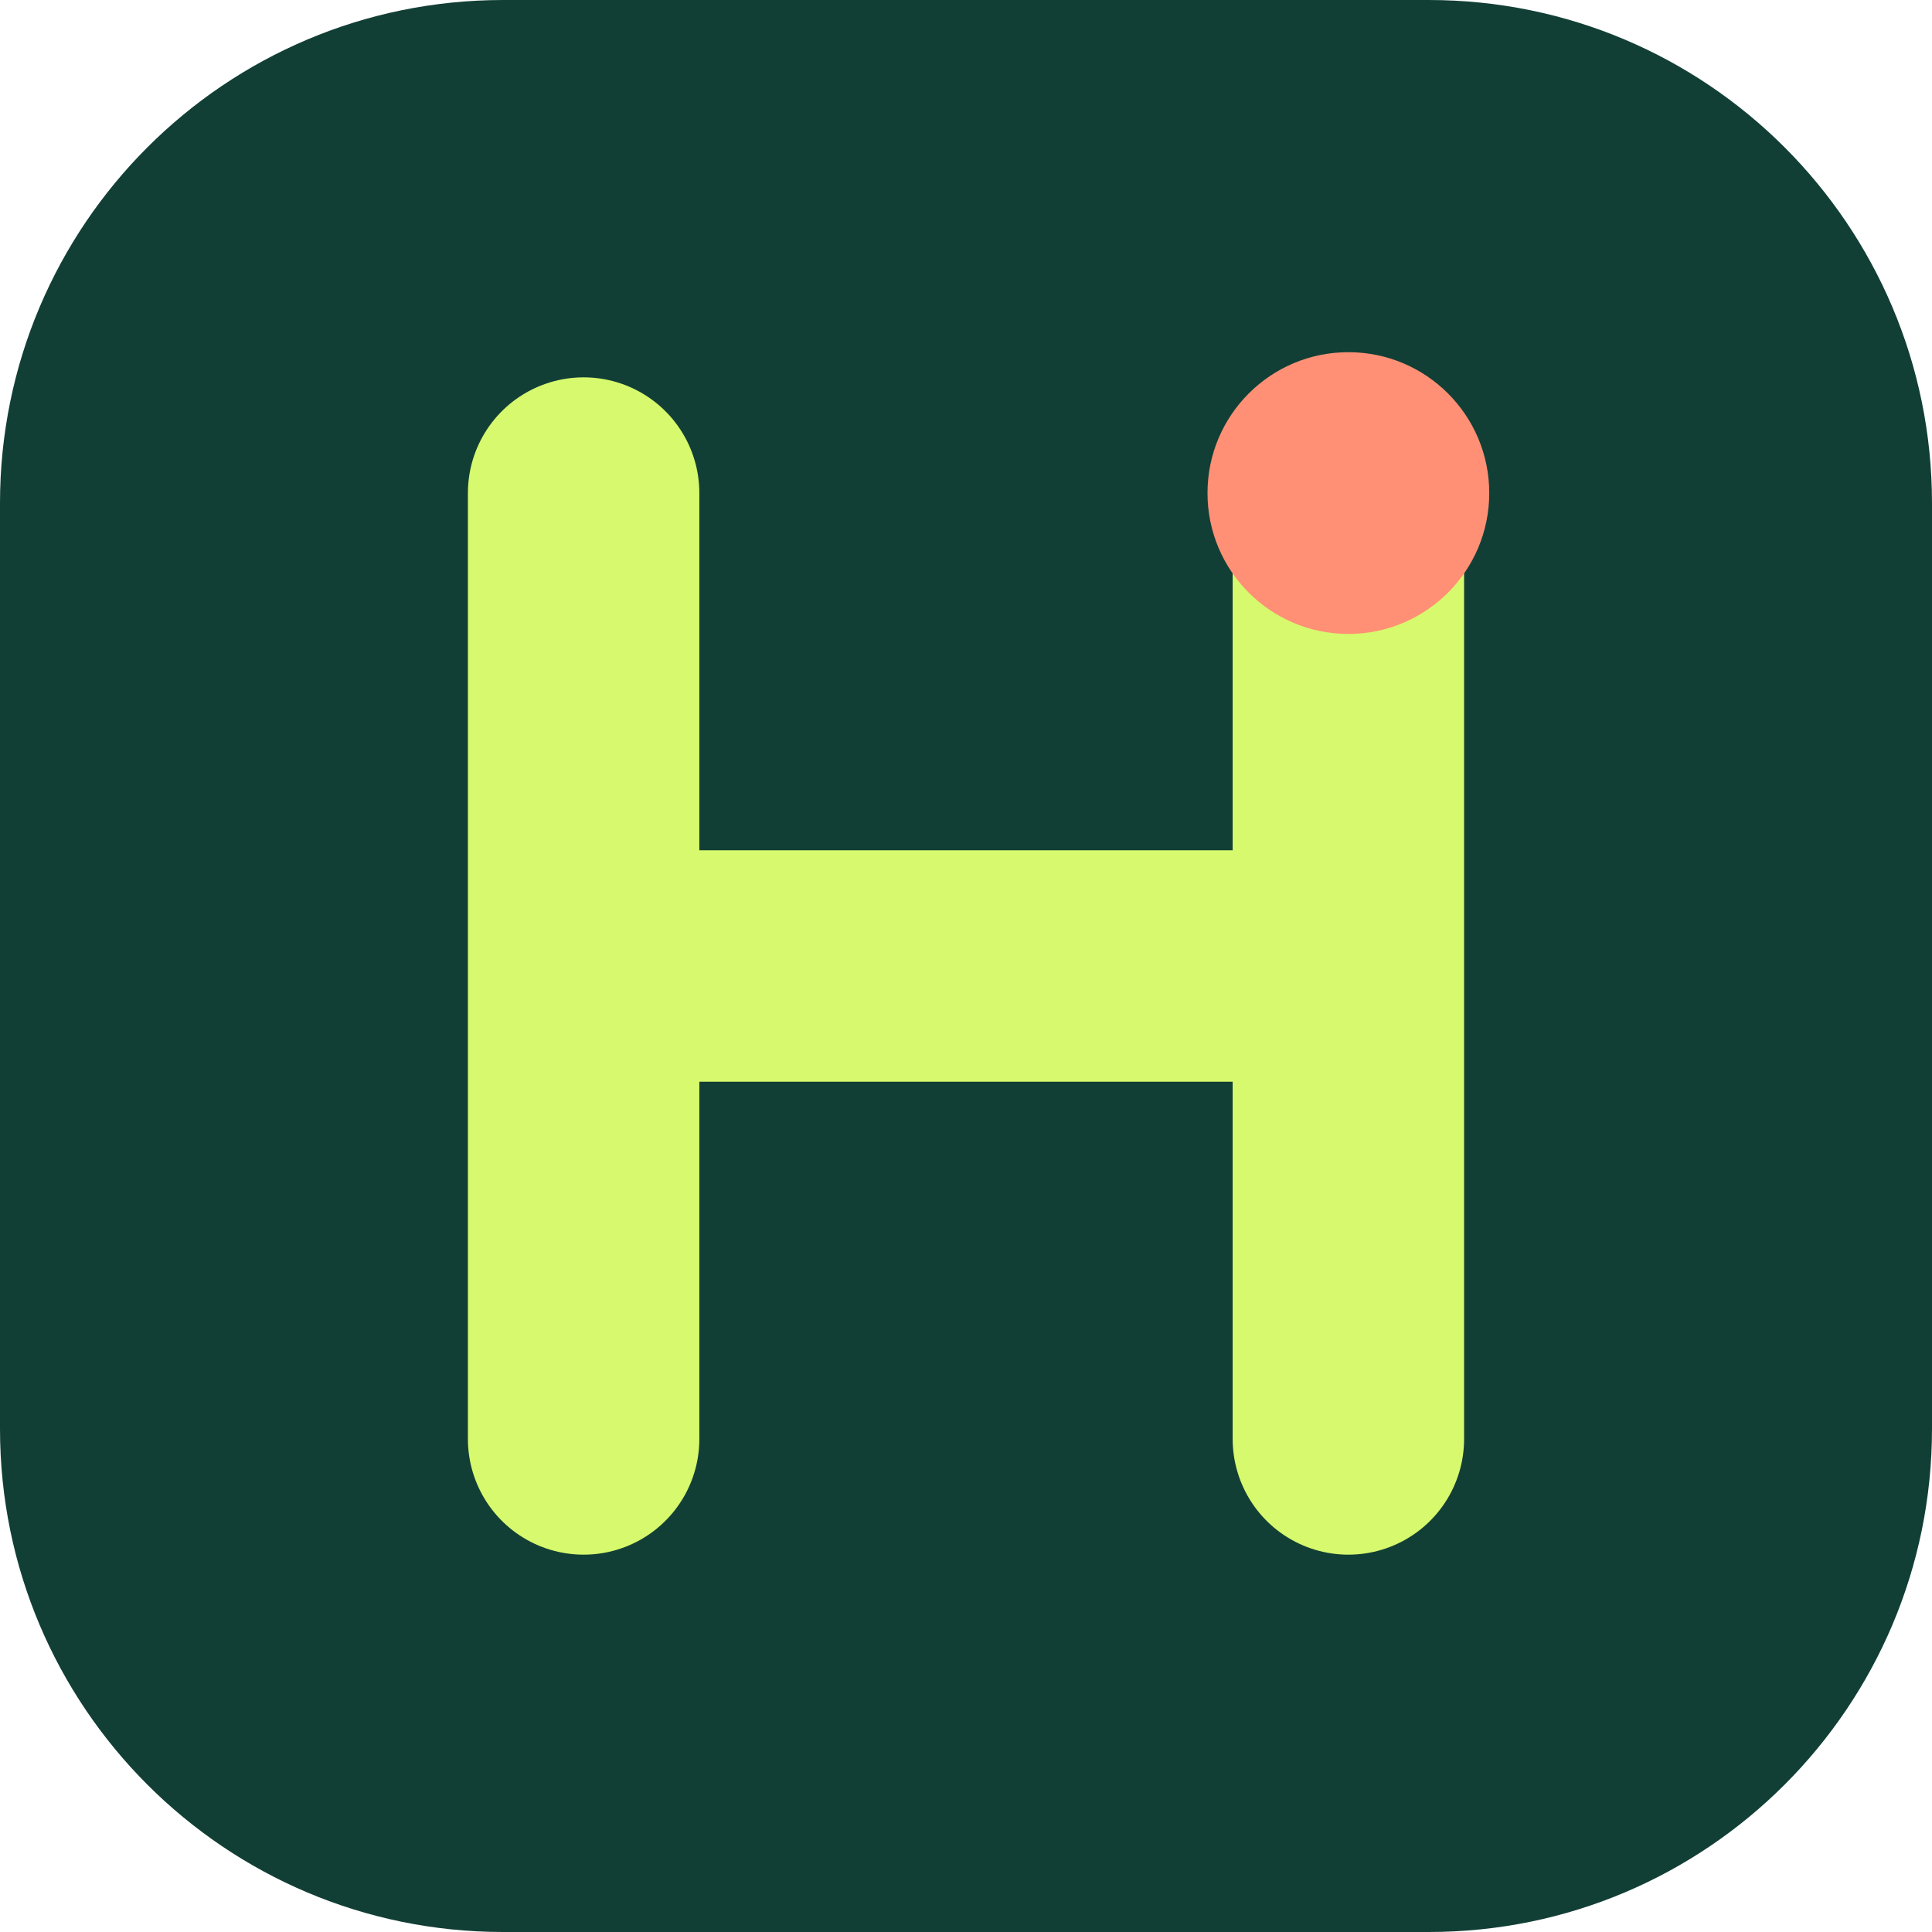
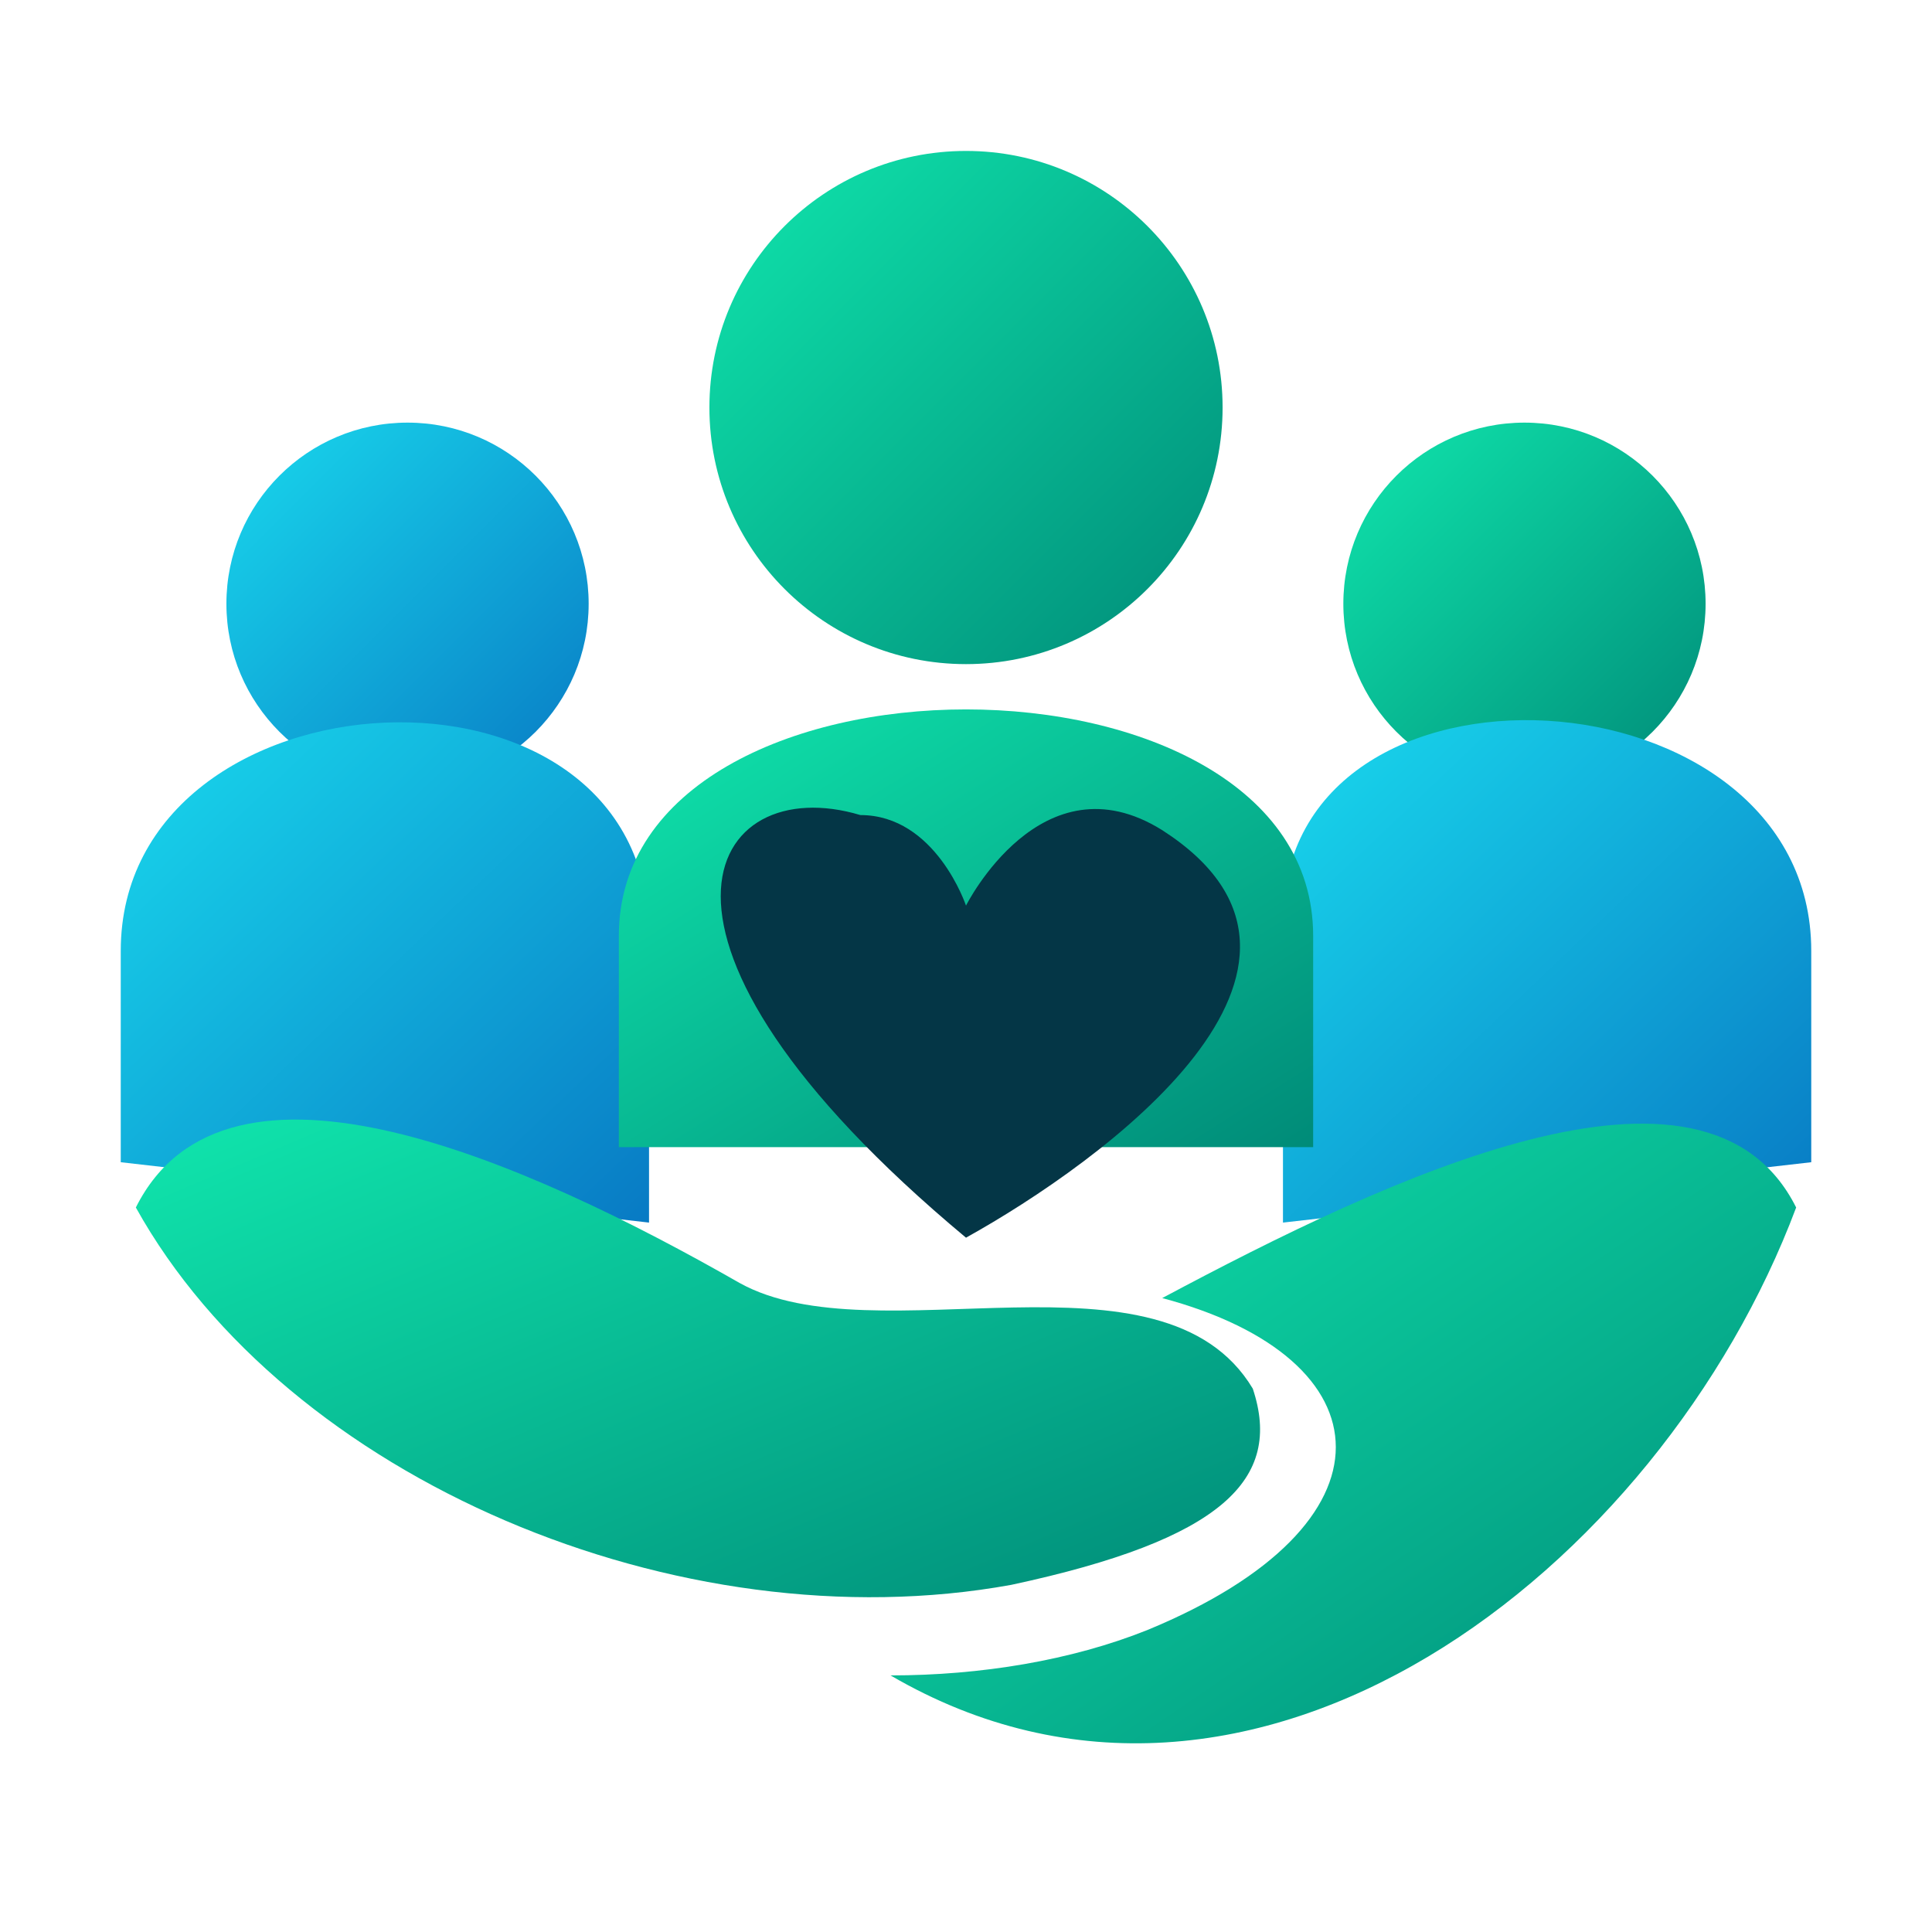
- <svg xmlns="http://www.w3.org/2000/svg" viewBox="0 0 192 192">
-   <rect width="192" height="192" rx="50" fill="#123f35" />
-   <path d="M58 49v94m76-94v94M58 96h76" fill="none" stroke="#d7f96d" stroke-width="23" stroke-linecap="round" />
-   <circle cx="134" cy="49" r="14" fill="#ff9076" />
+ <svg xmlns="http://www.w3.org/2000/svg" viewBox="0 0 128 128">
+   <defs>
+     <linearGradient id="g" x2="1" y2="1">
+       <stop stop-color="#10e6ad" />
+       <stop offset="1" stop-color="#008b78" />
+     </linearGradient>
+     <linearGradient id="b" x2="1" y2="1">
+       <stop stop-color="#19d9ed" />
+       <stop offset="1" stop-color="#087ac4" />
+     </linearGradient>
+   </defs>
+   <circle cx="64" cy="27" r="17" fill="url(#g)" />
+   <circle cx="27" cy="40" r="12" fill="url(#b)" />
+   <circle cx="101" cy="40" r="12" fill="url(#g)" />
+   <path d="M8 77V63c0-19 35-21 35-1v19Z" fill="url(#b)" />
+   <path d="M85 81V61c0-19 35-17 35 2v14Z" fill="url(#b)" />
+   <path d="M41 76V62c0-20 46-20 46 0v14Z" fill="url(#g)" />
+   <path d="M64 82C40 62 47 51 57 54c5 0 7 6 7 6s5-10 13-5c14 9-4 22-13 27Z" fill="#043646" />
+   <path d="M9 80c6-12 26-3 40 5 9 5 28-3 34 7 2 6-2 10-16 13-22 4-48-7-58-25Z" fill="url(#g)" />
+   <path d="M119 80c-6-12-27-2-42 6 15 4 16 15-1 22-5 2-11 3-17 3 24 14 51-7 60-31Z" fill="url(#g)" />
</svg>
